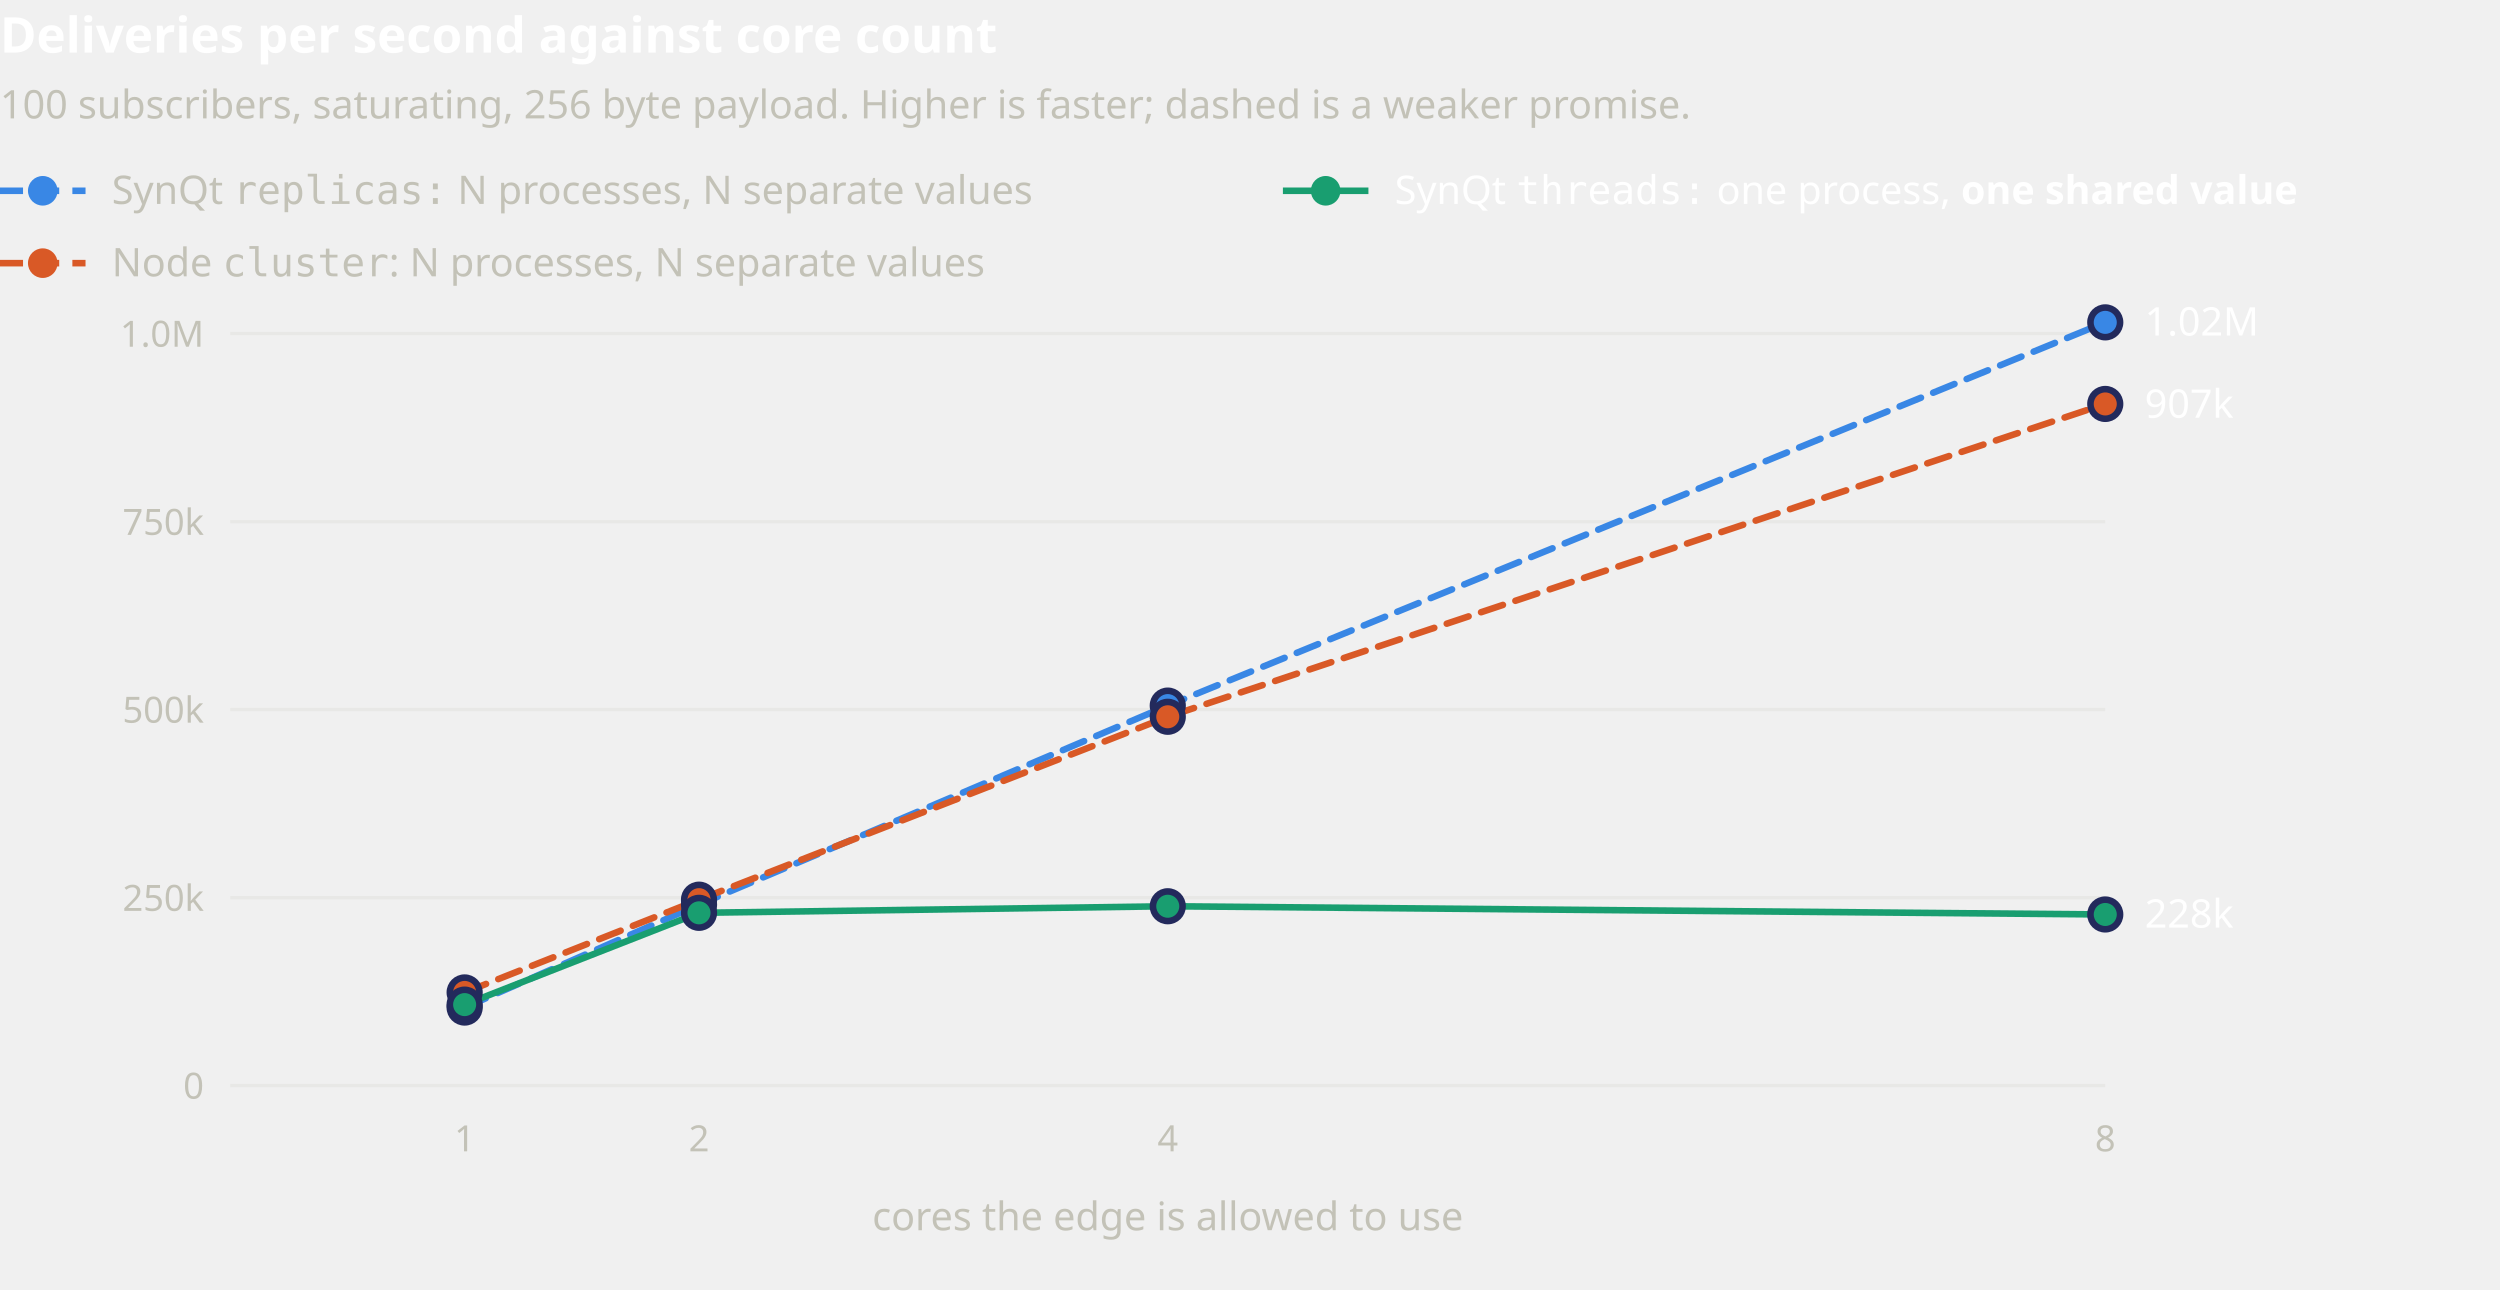
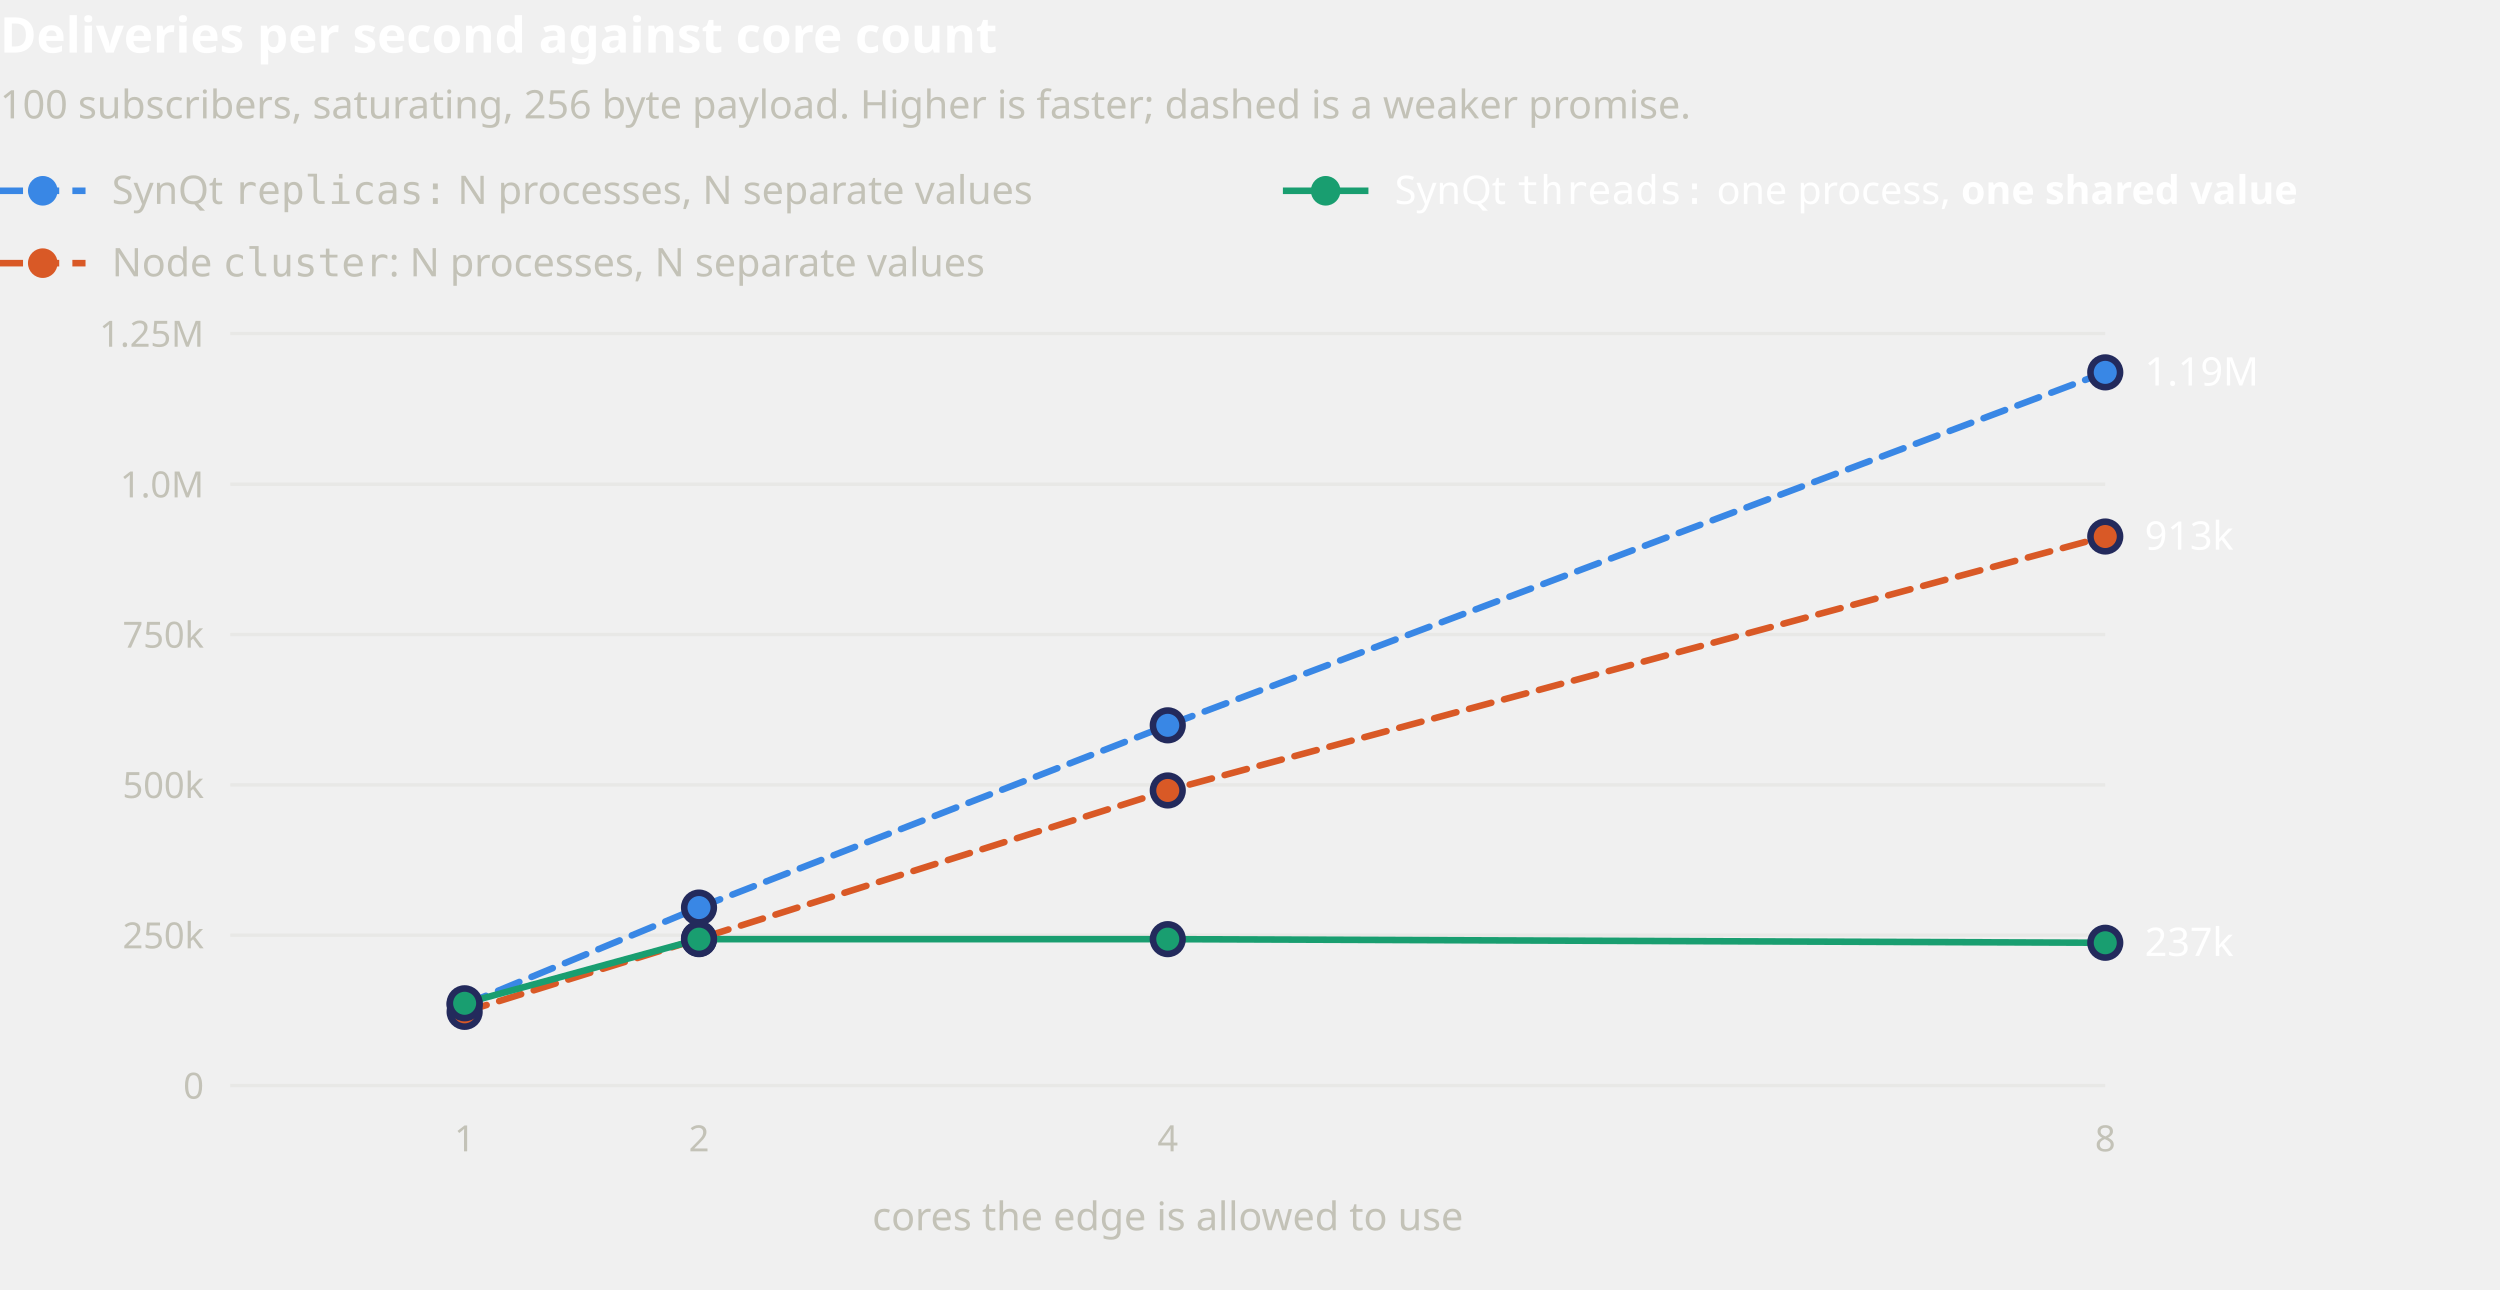
<svg xmlns="http://www.w3.org/2000/svg" viewBox="0 0 760 392" role="img" aria-labelledby="scalingTitle scalingDesc">
  <text x="0" y="16" fill="#ffffff" font-family="system-ui, sans-serif" font-size="15" font-weight="600">Deliveries per second against core count</text>
  <text x="0" y="36" fill="#c3c2b7" font-family="system-ui, sans-serif" font-size="12">
    100 subscribers, saturating, 256 byte payload. Higher is faster; dashed is a weaker promise.
  </text>
  <g font-family="system-ui, sans-serif" font-size="12">
    <line x1="0" y1="58" x2="26" y2="58" stroke="#3987e5" stroke-width="2" stroke-dasharray="7 4" />
    <circle cx="13" cy="58" r="4.5" fill="#3987e5" />
    <text x="34" y="62" fill="#c3c2b7">SynQt <tspan font-family="ui-monospace, monospace">replicas:</tspan> N processes, N separate values</text>
    <line x1="0" y1="80" x2="26" y2="80" stroke="#d95926" stroke-width="2" stroke-dasharray="7 4" />
    <circle cx="13" cy="80" r="4.5" fill="#d95926" />
    <text x="34" y="84" fill="#c3c2b7">Node <tspan font-family="ui-monospace, monospace">cluster</tspan>: N processes, N separate values</text>
    <line x1="390" y1="58" x2="416" y2="58" stroke="#199e70" stroke-width="2" />
    <circle cx="403" cy="58" r="4.5" fill="#199e70" />
    <text x="424" y="62" fill="#ffffff">SynQt <tspan font-family="ui-monospace, monospace">threads:</tspan> one process, <tspan font-weight="600">one shared value</tspan>
    </text>
  </g>
  <g stroke="#c3c2b7" stroke-opacity="0.18" stroke-width="1">
    <line x1="70" y1="330" x2="640" y2="330" />
-     <line x1="70" y1="272.9" x2="640" y2="272.9" />
-     <line x1="70" y1="215.7" x2="640" y2="215.7" />
-     <line x1="70" y1="158.6" x2="640" y2="158.6" />
+     <line x1="70" y1="284.3" x2="640" y2="284.3" />
+     <line x1="70" y1="238.6" x2="640" y2="238.6" />
+     <line x1="70" y1="192.9" x2="640" y2="192.9" />
+     <line x1="70" y1="147.2" x2="640" y2="147.2" />
    <line x1="70" y1="101.4" x2="640" y2="101.4" />
  </g>
  <g fill="#c3c2b7" font-family="system-ui, sans-serif" font-size="11" text-anchor="end">
    <text x="62" y="334">0</text>
-     <text x="62" y="276.9">250k</text>
-     <text x="62" y="219.7">500k</text>
-     <text x="62" y="162.6">750k</text>
-     <text x="62" y="105.4">1.0M</text>
+     <text x="62" y="288.3">250k</text>
+     <text x="62" y="242.6">500k</text>
+     <text x="62" y="196.9">750k</text>
+     <text x="62" y="151.2">1.0M</text>
+     <text x="62" y="105.4">1.25M</text>
  </g>
  <g fill="#c3c2b7" font-family="system-ui, sans-serif" font-size="11" text-anchor="middle">
    <text x="141.25" y="350">1</text>
    <text x="212.5" y="350">2</text>
    <text x="355" y="350">4</text>
    <text x="640" y="350">8</text>
    <text x="355" y="374" font-size="12">cores the edge is allowed to use</text>
  </g>
-   <polyline points="141.25,306.3 212.5,275.0 355,214.5 640,98.0" fill="none" stroke="#3987e5" stroke-width="2" stroke-dasharray="7 4" stroke-linecap="round" stroke-linejoin="round" />
-   <polyline points="141.25,301.7 212.5,273.5 355,217.9 640,122.8" fill="none" stroke="#d95926" stroke-width="2" stroke-dasharray="7 4" stroke-linecap="round" stroke-linejoin="round" />
-   <polyline points="141.25,305.4 212.5,277.5 355,275.5 640,278.0" fill="none" stroke="#199e70" stroke-width="2" stroke-linecap="round" stroke-linejoin="round" />
+   <polyline points="141.25,305.4 212.5,275.9 355,220.5 640,113.2" fill="none" stroke="#3987e5" stroke-width="2" stroke-dasharray="7 4" stroke-linecap="round" stroke-linejoin="round" />
+   <polyline points="141.25,307.6 212.5,285.4 355,240.3 640,163.1" fill="none" stroke="#d95926" stroke-width="2" stroke-dasharray="7 4" stroke-linecap="round" stroke-linejoin="round" />
+   <polyline points="141.25,305.0 212.5,285.5 355,285.5 640,286.6" fill="none" stroke="#199e70" stroke-width="2" stroke-linecap="round" stroke-linejoin="round" />
  <g stroke="#232a5c" stroke-width="2">
-     <circle cx="141.25" cy="306.3" r="4.5" fill="#3987e5" />
-     <circle cx="212.5" cy="275.0" r="4.5" fill="#3987e5" />
-     <circle cx="355" cy="214.5" r="4.5" fill="#3987e5" />
-     <circle cx="640" cy="98.0" r="4.5" fill="#3987e5" />
-     <circle cx="141.25" cy="301.7" r="4.5" fill="#d95926" />
-     <circle cx="212.5" cy="273.5" r="4.5" fill="#d95926" />
-     <circle cx="355" cy="217.9" r="4.5" fill="#d95926" />
-     <circle cx="640" cy="122.8" r="4.5" fill="#d95926" />
-     <circle cx="141.25" cy="305.4" r="4.5" fill="#199e70" />
-     <circle cx="212.5" cy="277.5" r="4.5" fill="#199e70" />
-     <circle cx="355" cy="275.5" r="4.5" fill="#199e70" />
-     <circle cx="640" cy="278.0" r="4.5" fill="#199e70" />
+     <circle cx="141.25" cy="305.4" r="4.5" fill="#3987e5" />
+     <circle cx="212.5" cy="275.9" r="4.5" fill="#3987e5" />
+     <circle cx="355" cy="220.5" r="4.5" fill="#3987e5" />
+     <circle cx="640" cy="113.2" r="4.5" fill="#3987e5" />
+     <circle cx="141.25" cy="307.6" r="4.5" fill="#d95926" />
+     <circle cx="212.5" cy="285.4" r="4.5" fill="#d95926" />
+     <circle cx="355" cy="240.3" r="4.5" fill="#d95926" />
+     <circle cx="640" cy="163.1" r="4.5" fill="#d95926" />
+     <circle cx="141.25" cy="305.0" r="4.5" fill="#199e70" />
+     <circle cx="212.5" cy="285.5" r="4.5" fill="#199e70" />
+     <circle cx="355" cy="285.5" r="4.5" fill="#199e70" />
+     <circle cx="640" cy="286.6" r="4.5" fill="#199e70" />
  </g>
  <g font-family="system-ui, sans-serif" font-size="12">
-     <text x="652" y="102" fill="#ffffff">1.02M</text>
-     <text x="652" y="127" fill="#ffffff">907k</text>
-     <text x="652" y="282" fill="#ffffff">228k</text>
+     <text x="652" y="117.2" fill="#ffffff">1.19M</text>
+     <text x="652" y="167.1" fill="#ffffff">913k</text>
+     <text x="652" y="290.6" fill="#ffffff">237k</text>
  </g>
</svg>
